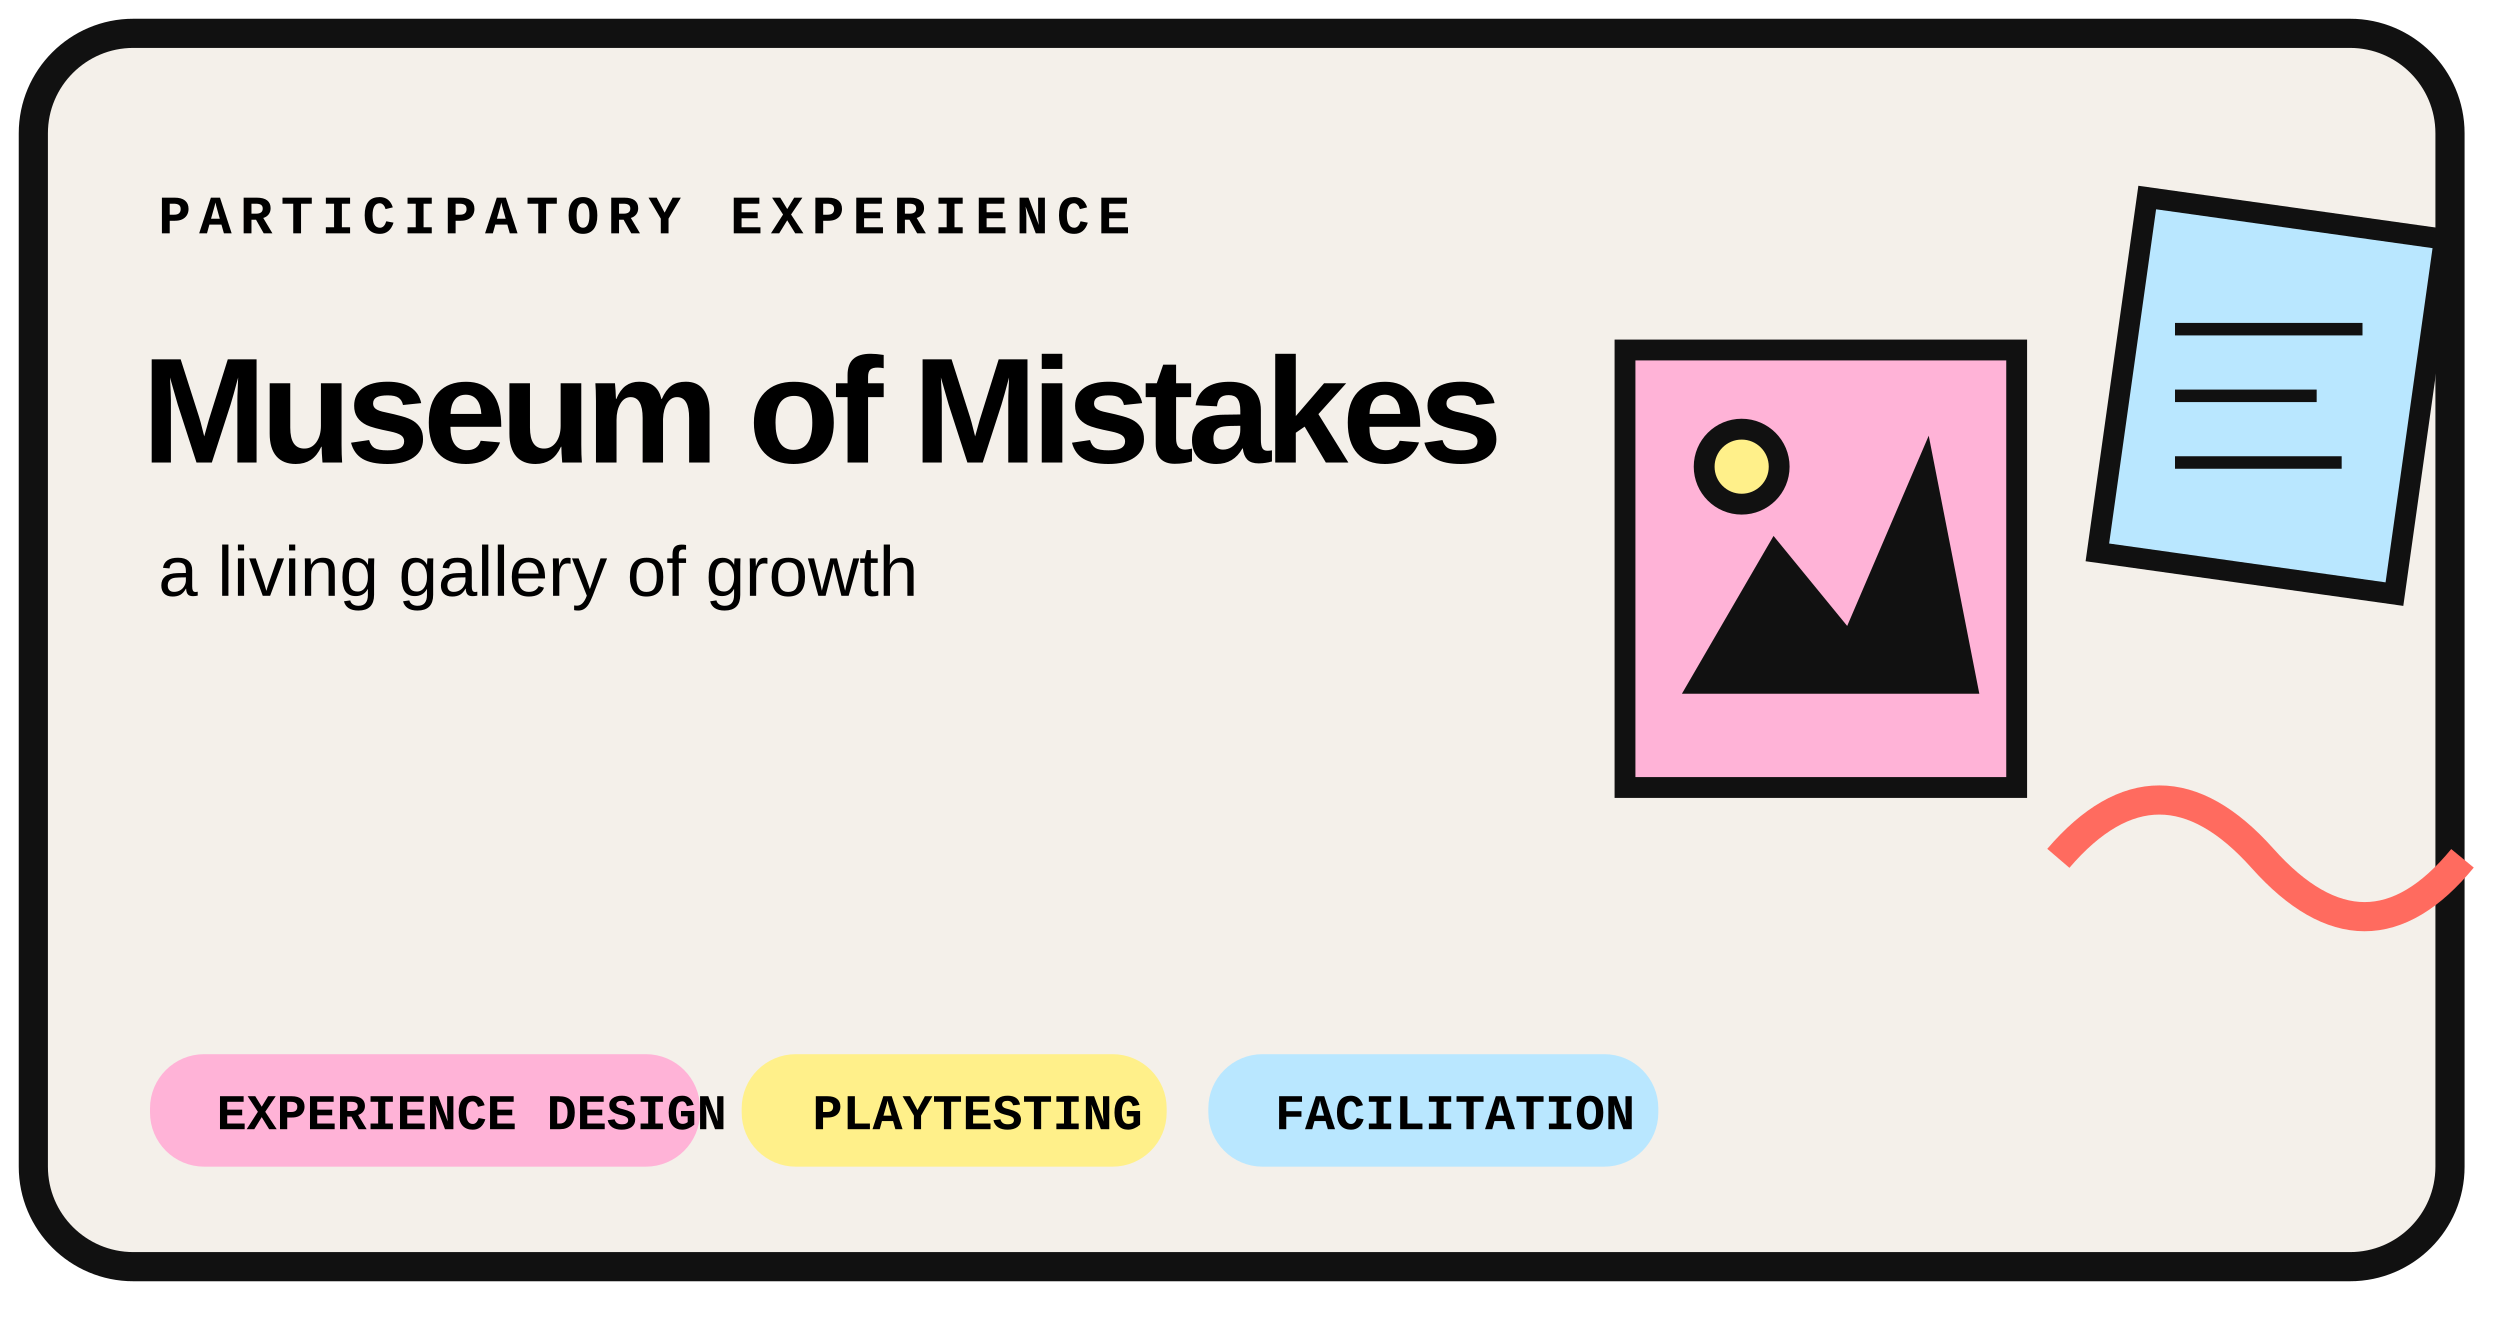
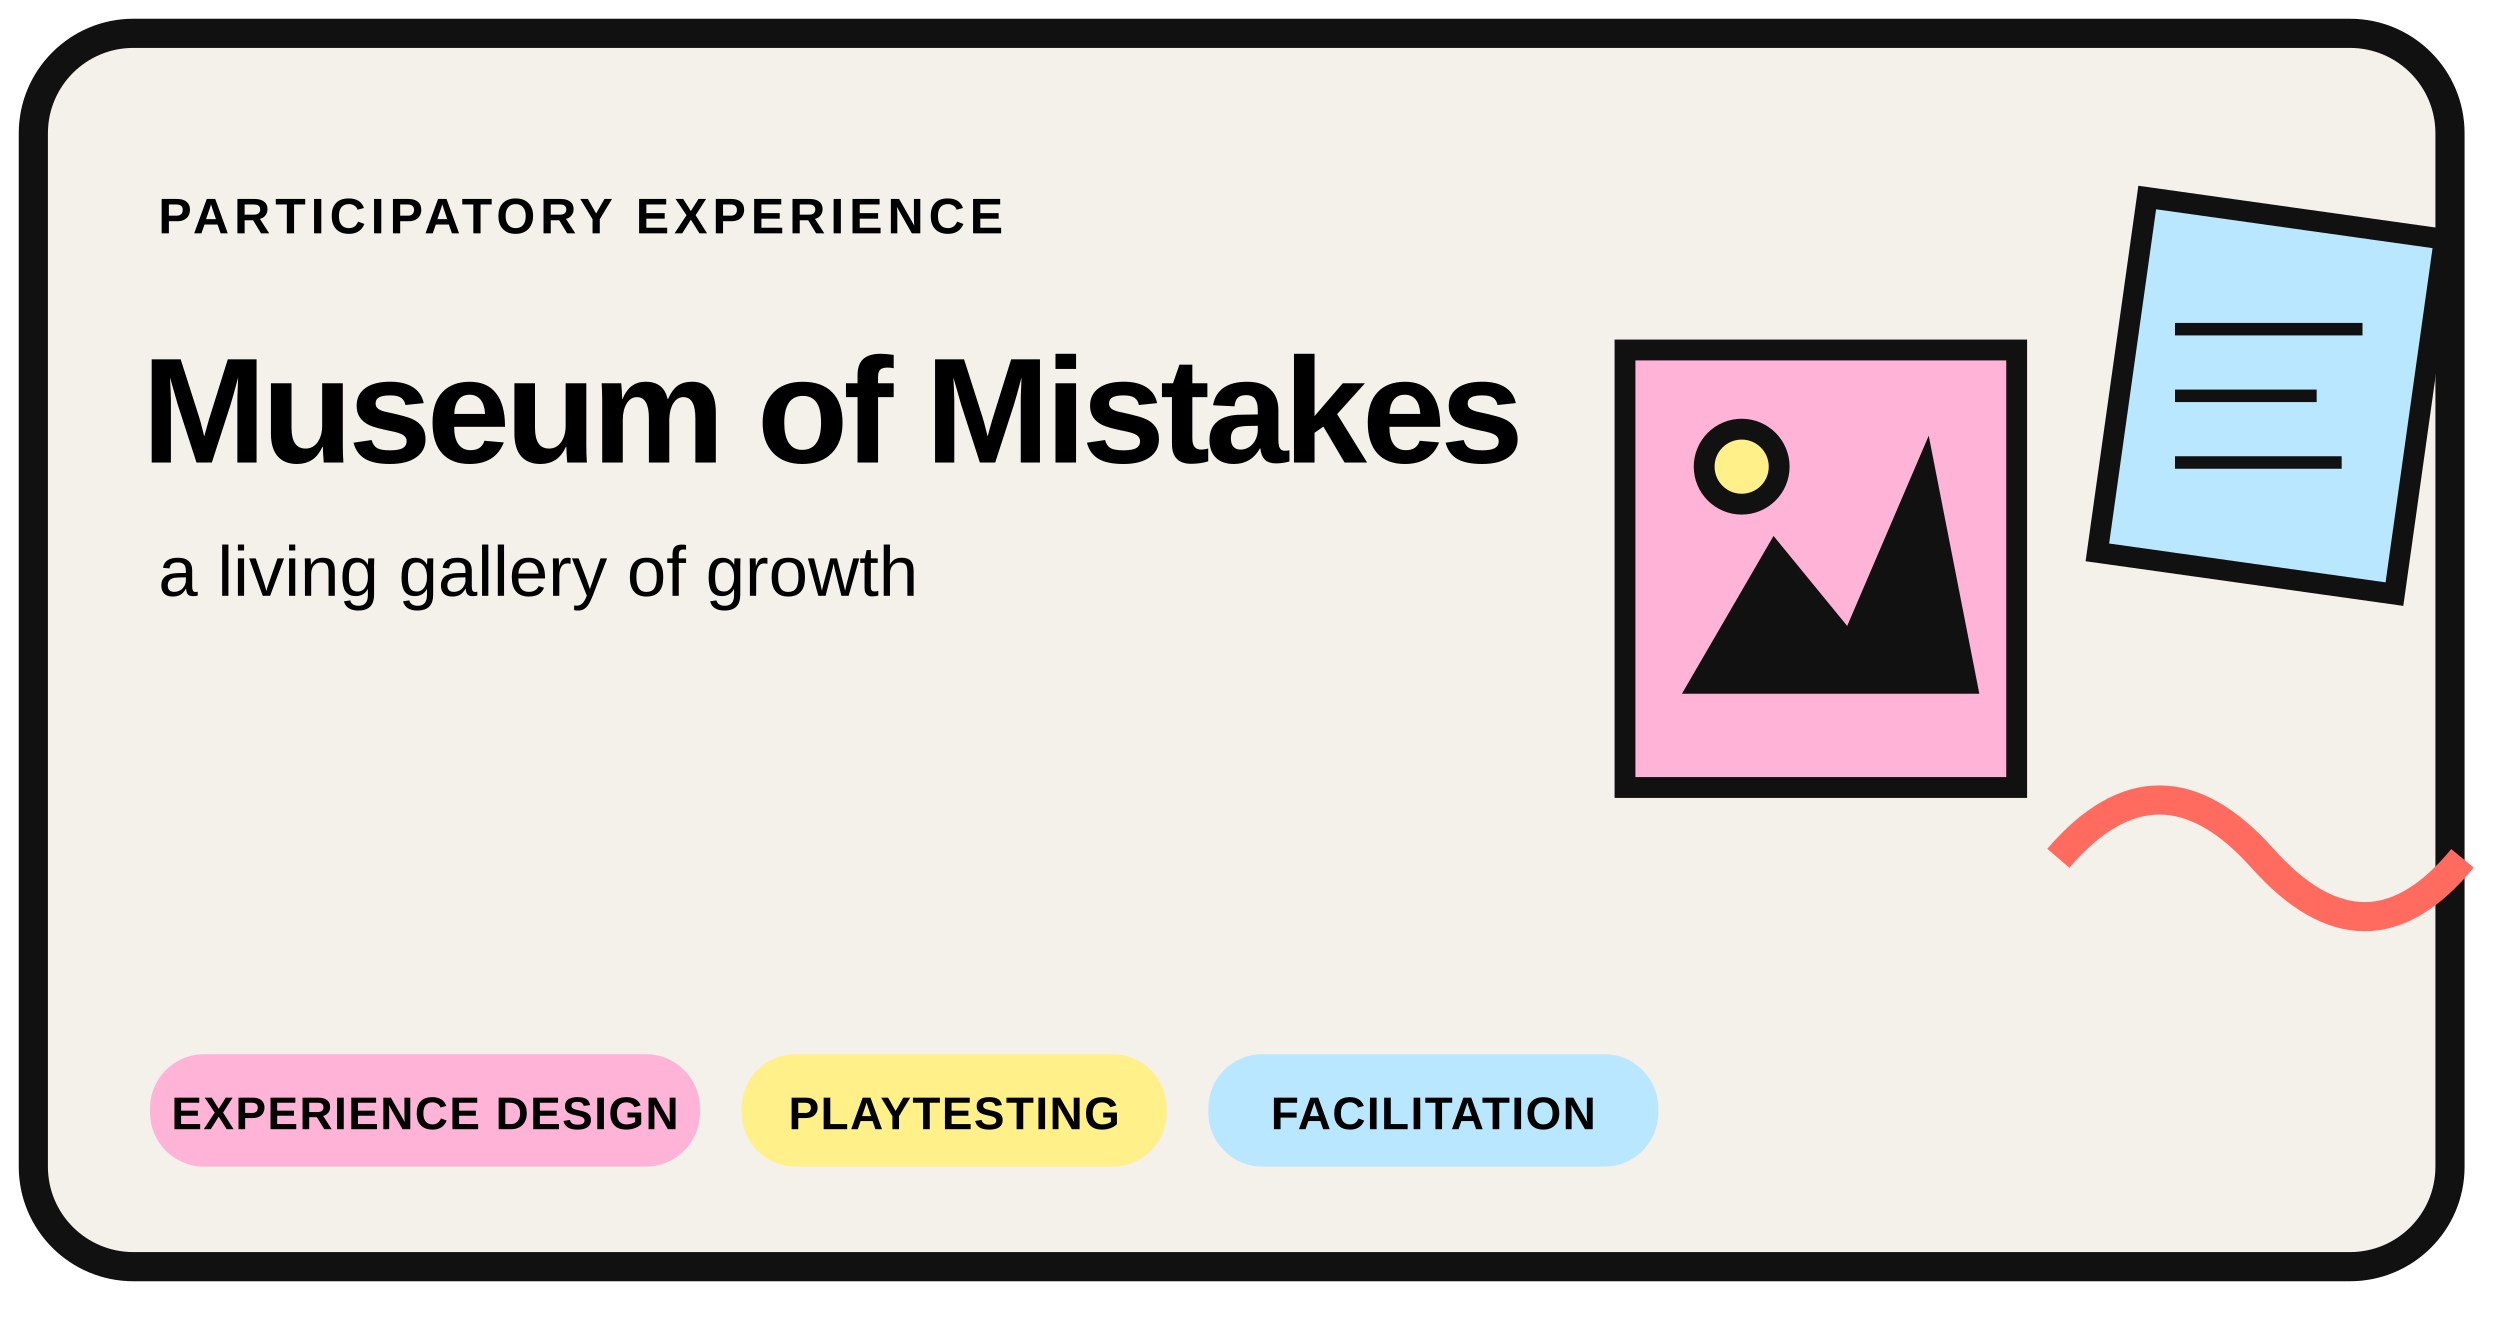
<svg xmlns="http://www.w3.org/2000/svg" width="600" height="320" viewBox="0 0 600 320" role="img" aria-label="Museum of Mistakes project card">
  <rect x="8" y="8" width="580" height="296" rx="24" fill="#F4F0EA" stroke="#111" stroke-width="7" />
-   <text x="38" y="56" font-family="Courier New,monospace" font-size="13" font-weight="700" letter-spacing="2">PARTICIPATORY EXPERIENCE</text>
-   <text x="34" y="111" font-family="Arial,Helvetica,sans-serif" font-size="36" font-weight="900" letter-spacing="-1.5">Museum of Mistakes</text>
-   <text x="38" y="143" font-family="Arial,Helvetica,sans-serif" font-size="17">a living gallery of growth</text>
+   <text x="38" y="56" font-family="Helvetica Neue,Arial,sans-serif" font-size="12" font-weight="700" letter-spacing="1.2">PARTICIPATORY EXPERIENCE</text>
+   <text x="34" y="111" font-family="Helvetica Neue,Arial,sans-serif" font-size="36" font-weight="700" letter-spacing="-1.2">Museum of Mistakes</text>
+   <text x="38" y="143" font-family="Helvetica Neue,Arial,sans-serif" font-size="17">a living gallery of growth</text>
  <g transform="translate(390 52)" stroke="#111" stroke-width="5">
    <rect x="0" y="32" width="94" height="105" fill="#FFB3D7" />
    <path d="M18 112l18-31 18 22 18-42 10 51z" fill="#111" />
    <circle cx="28" cy="60" r="9" fill="#FFF08A" />
    <rect x="119" y="0" width="72" height="86" fill="#B9E7FF" transform="rotate(8 155 43)" />
    <path d="M132 27h45M132 43h34M132 59h40" stroke-width="3" />
    <path d="M104 154q24-28 49 0t48 0" fill="none" stroke="#FF6B5F" stroke-width="7" />
  </g>
-   <g font-family="Courier New,monospace" font-size="12" font-weight="700">
+   <g font-family="Helvetica Neue,Arial,sans-serif" font-size="11" font-weight="700" letter-spacing=".35" text-anchor="middle">
    <rect x="36" y="253" width="132" height="27" rx="13" fill="#FFB3D7" />
-     <text x="52" y="271">EXPERIENCE DESIGN</text>
+     <text x="102" y="271">EXPERIENCE DESIGN</text>
    <rect x="178" y="253" width="102" height="27" rx="13" fill="#FFF08A" />
-     <text x="195" y="271">PLAYTESTING</text>
+     <text x="229" y="271">PLAYTESTING</text>
    <rect x="290" y="253" width="108" height="27" rx="13" fill="#B9E7FF" />
-     <text x="306" y="271">FACILITATION</text>
+     <text x="344" y="271">FACILITATION</text>
  </g>
</svg>
